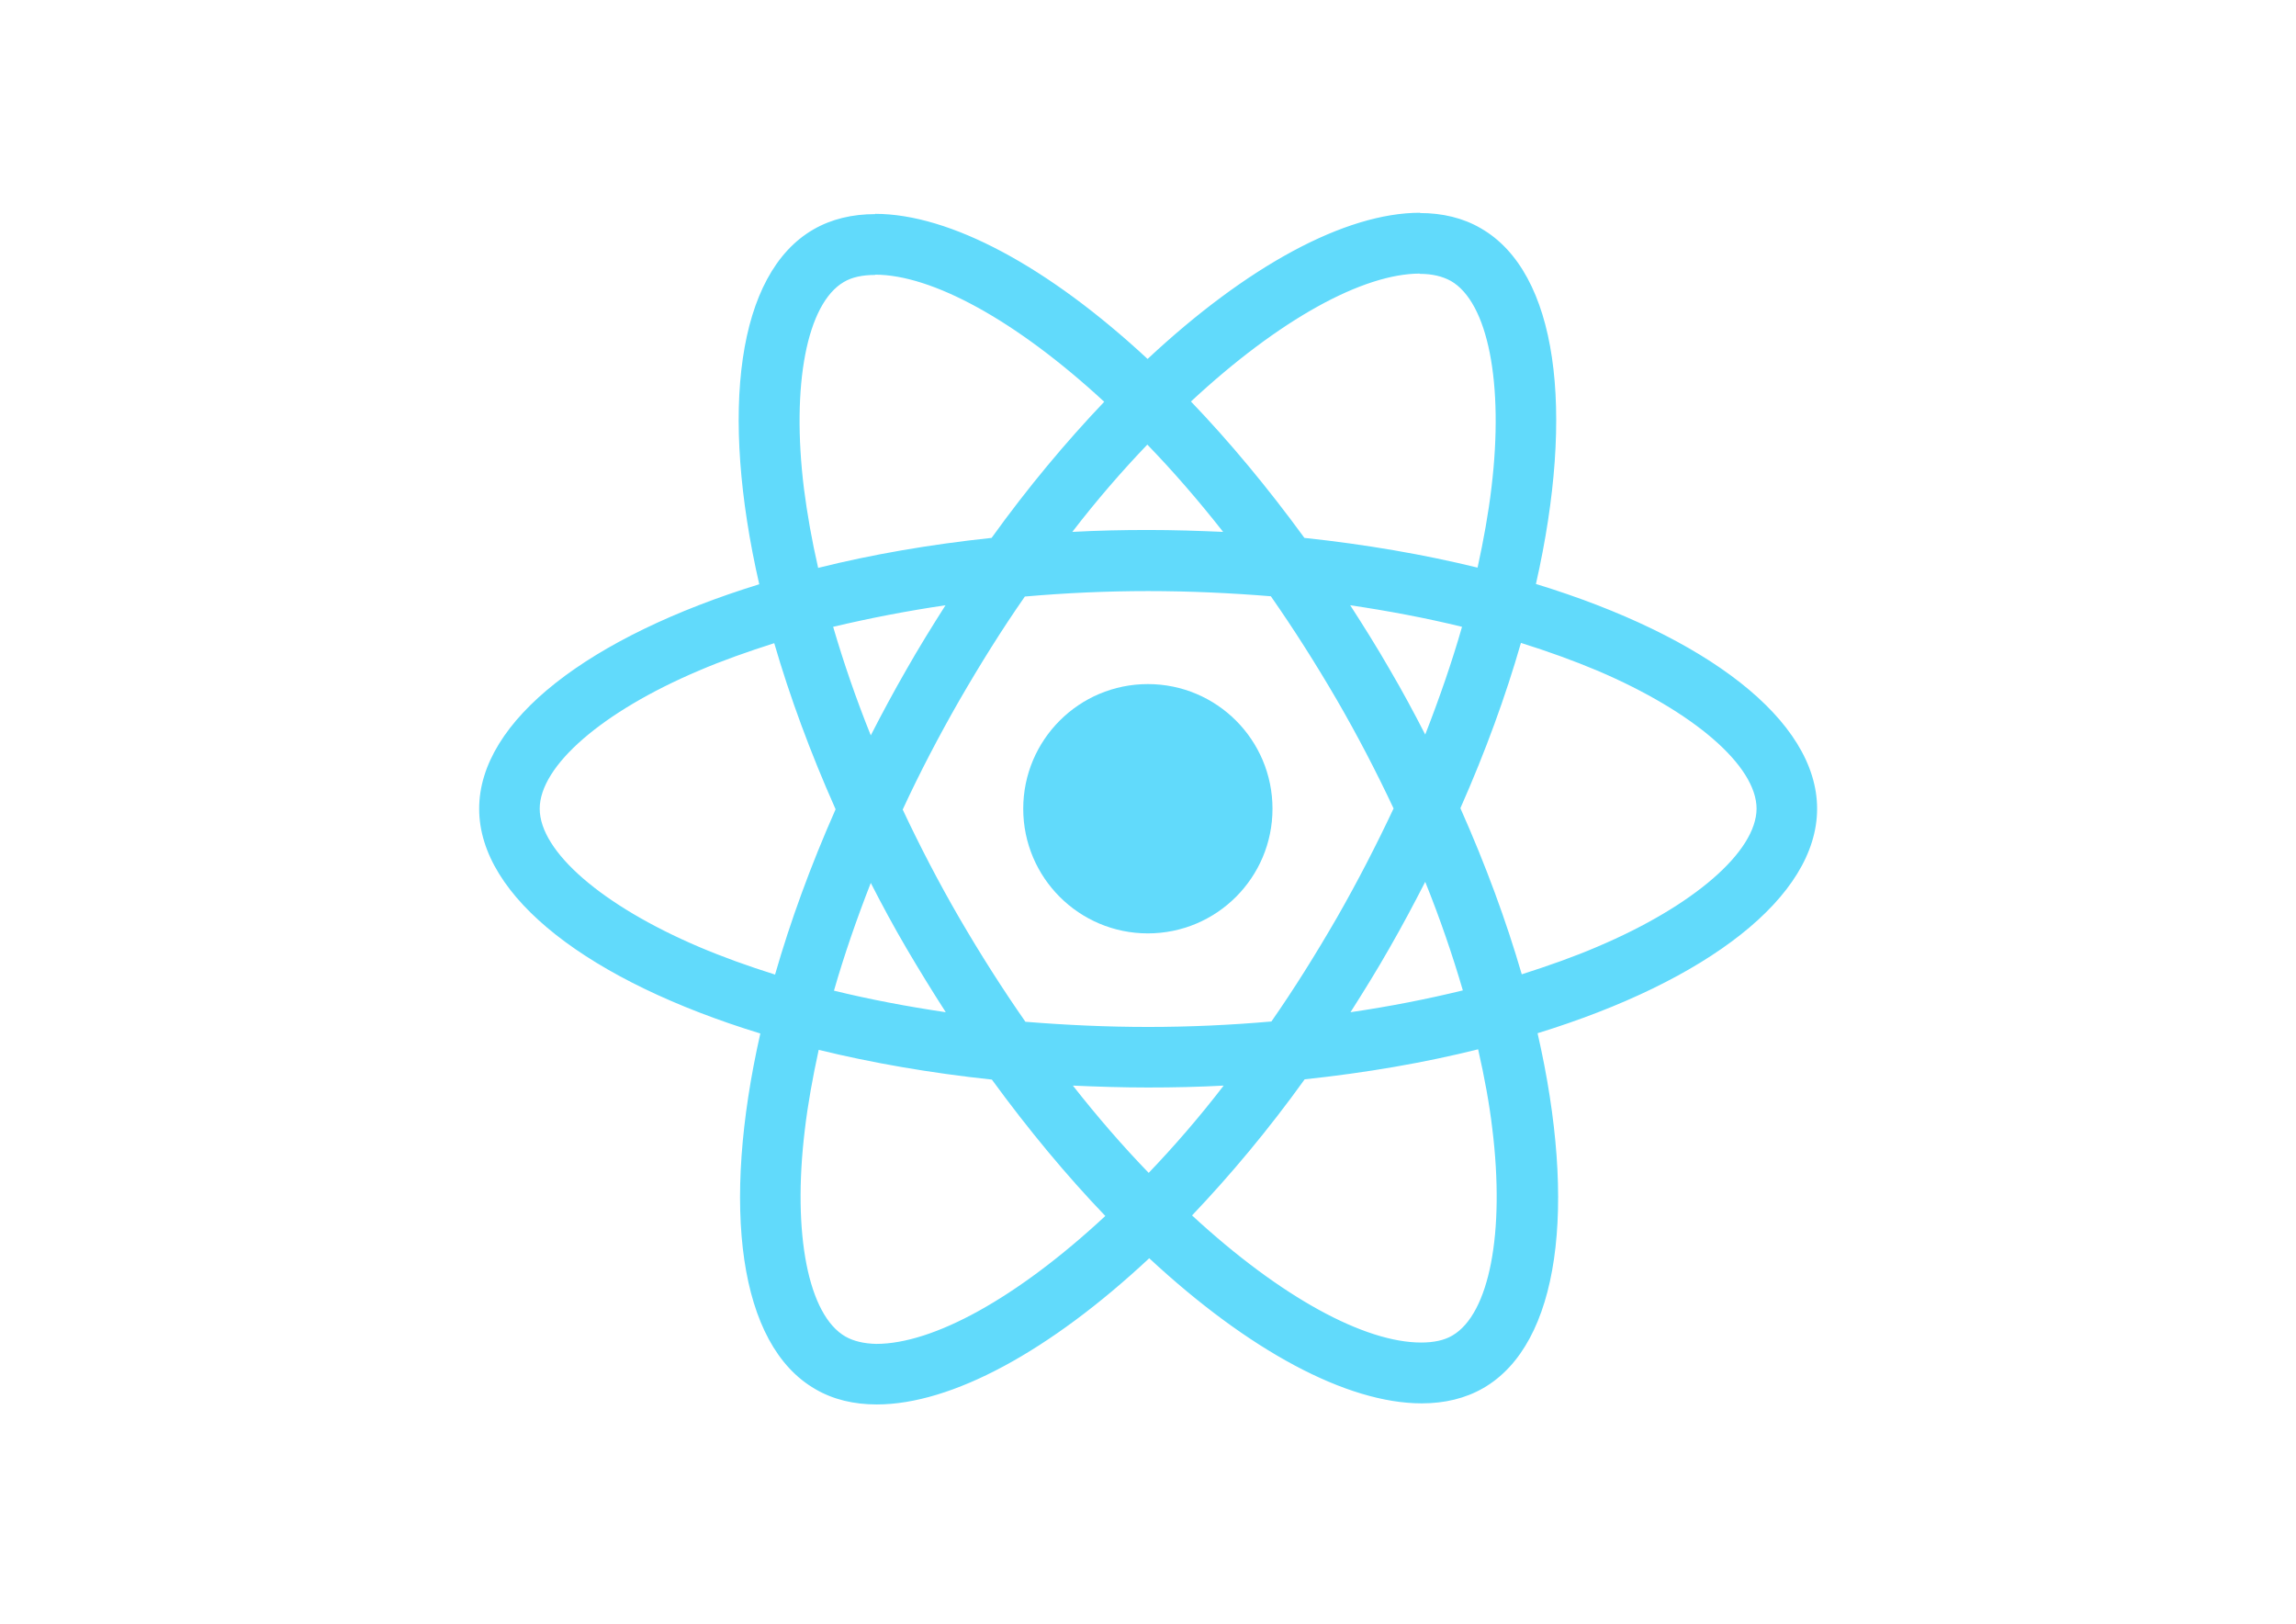
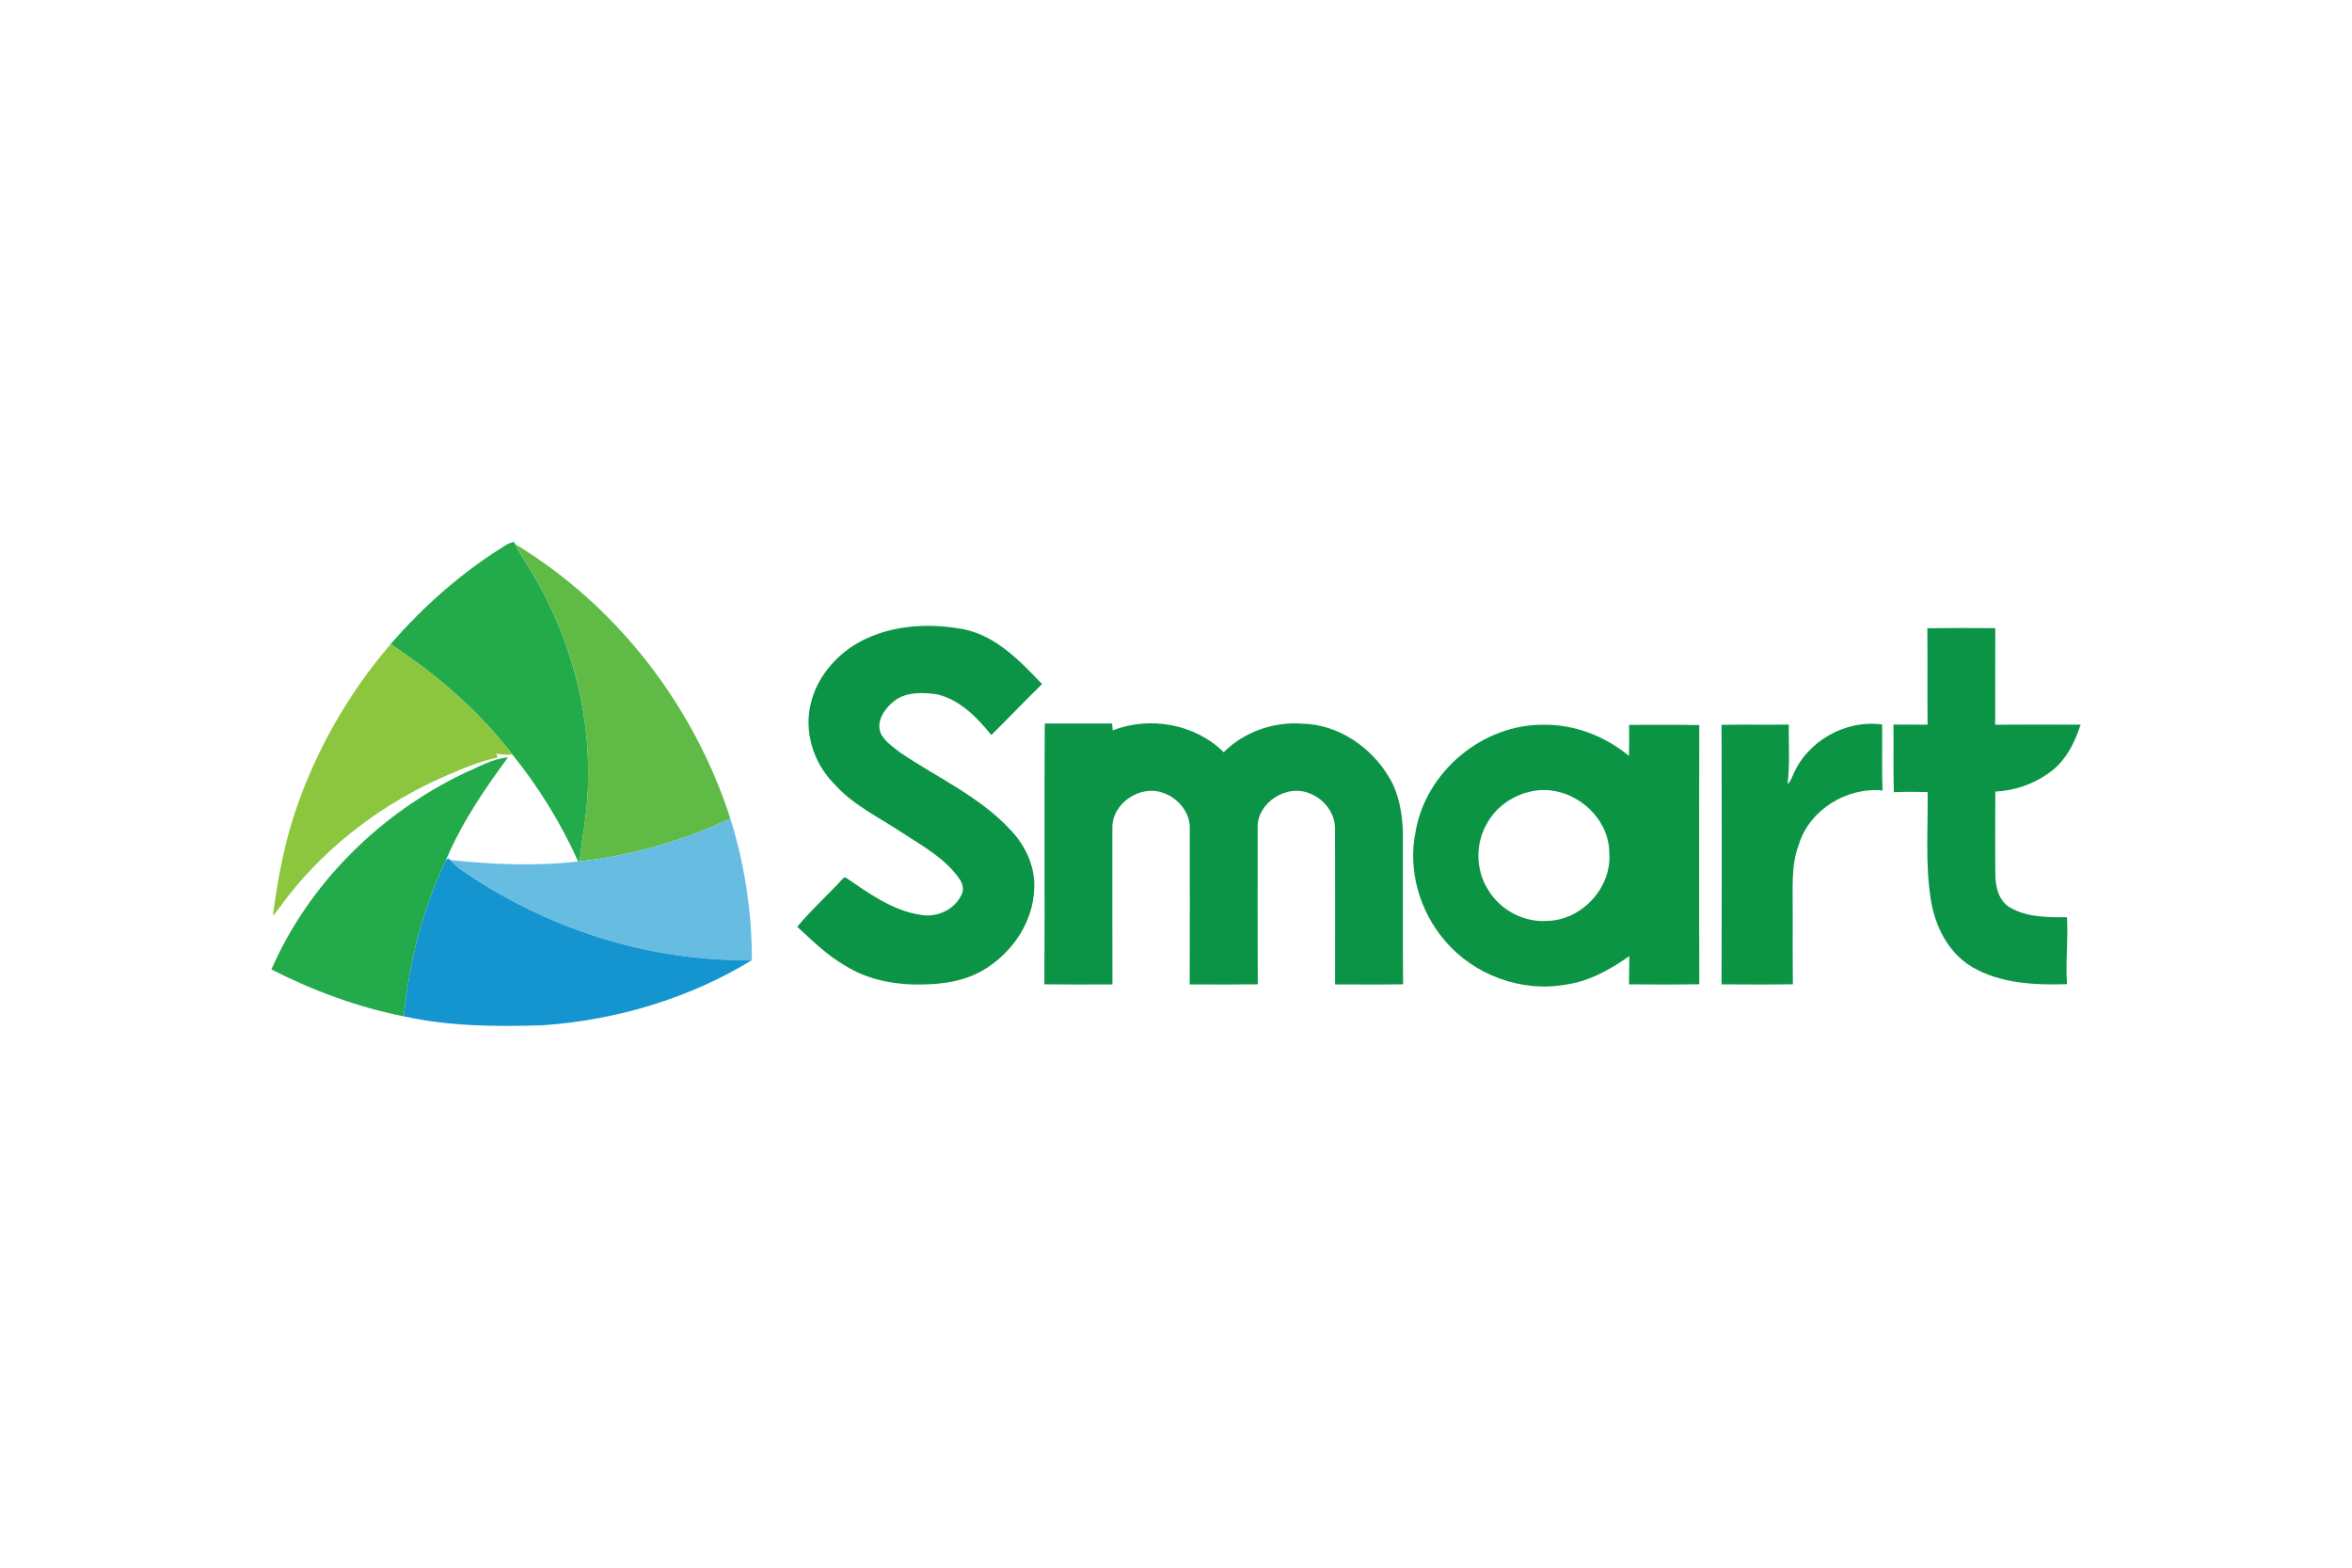
- <svg xmlns="http://www.w3.org/2000/svg" viewBox="0 0 841.9 595.3">
-   <g fill="#61DAFB">
-     <path d="M666.3 296.5c0-32.5-40.7-63.3-103.1-82.4 14.4-63.6 8-114.2-20.2-130.4-6.5-3.8-14.1-5.6-22.4-5.6v22.3c4.6 0 8.3.9 11.4 2.6 13.6 7.8 19.5 37.5 14.9 75.7-1.1 9.4-2.9 19.3-5.1 29.4-19.6-4.8-41-8.5-63.5-10.9-13.5-18.5-27.5-35.3-41.6-50 32.6-30.3 63.2-46.9 84-46.9V78c-27.5 0-63.5 19.6-99.9 53.6-36.4-33.8-72.4-53.2-99.9-53.2v22.3c20.7 0 51.4 16.5 84 46.6-14 14.7-28 31.4-41.3 49.9-22.6 2.4-44 6.1-63.6 11-2.3-10-4-19.7-5.2-29-4.7-38.2 1.1-67.9 14.6-75.8 3-1.8 6.9-2.6 11.5-2.6V78.5c-8.4 0-16 1.8-22.6 5.6-28.1 16.2-34.4 66.7-19.9 130.1-62.2 19.2-102.7 49.9-102.7 82.3 0 32.5 40.7 63.3 103.1 82.4-14.4 63.6-8 114.2 20.2 130.4 6.5 3.8 14.1 5.6 22.5 5.6 27.5 0 63.5-19.6 99.9-53.6 36.4 33.8 72.4 53.2 99.9 53.2 8.4 0 16-1.8 22.6-5.6 28.1-16.2 34.4-66.7 19.9-130.1 62-19.1 102.5-49.9 102.5-82.3zm-130.2-66.7c-3.7 12.9-8.3 26.2-13.5 39.5-4.1-8-8.4-16-13.1-24-4.6-8-9.5-15.8-14.4-23.4 14.2 2.1 27.9 4.7 41 7.9zm-45.8 106.5c-7.8 13.5-15.8 26.3-24.1 38.2-14.9 1.3-30 2-45.2 2-15.1 0-30.2-.7-45-1.9-8.3-11.9-16.4-24.6-24.2-38-7.6-13.1-14.5-26.4-20.8-39.8 6.2-13.4 13.2-26.8 20.7-39.9 7.8-13.5 15.8-26.3 24.1-38.2 14.9-1.3 30-2 45.2-2 15.1 0 30.2.7 45 1.9 8.3 11.9 16.4 24.6 24.2 38 7.6 13.1 14.5 26.4 20.8 39.8-6.3 13.4-13.2 26.8-20.7 39.9zm32.3-13c5.4 13.4 10 26.8 13.8 39.8-13.1 3.2-26.9 5.9-41.2 8 4.9-7.7 9.8-15.6 14.4-23.7 4.6-8 8.9-16.1 13-24.1zM421.2 430c-9.3-9.6-18.6-20.3-27.8-32 9 .4 18.2.7 27.5.7 9.4 0 18.7-.2 27.8-.7-9 11.7-18.3 22.4-27.5 32zm-74.4-58.9c-14.2-2.1-27.9-4.7-41-7.9 3.7-12.9 8.3-26.2 13.5-39.5 4.1 8 8.4 16 13.1 24 4.7 8 9.5 15.8 14.4 23.4zM420.7 163c9.3 9.6 18.6 20.3 27.8 32-9-.4-18.2-.7-27.5-.7-9.4 0-18.7.2-27.8.7 9-11.7 18.3-22.4 27.5-32zm-74 58.9c-4.9 7.7-9.8 15.6-14.4 23.7-4.6 8-8.9 16-13 24-5.4-13.4-10-26.8-13.8-39.8 13.1-3.1 26.9-5.8 41.2-7.9zm-90.5 125.2c-35.4-15.1-58.3-34.9-58.3-50.6 0-15.7 22.9-35.6 58.3-50.6 8.6-3.7 18-7 27.7-10.1 5.7 19.6 13.2 40 22.5 60.9-9.2 20.8-16.6 41.1-22.2 60.6-9.9-3.1-19.3-6.5-28-10.2zM310 490c-13.6-7.8-19.5-37.5-14.9-75.7 1.1-9.4 2.9-19.3 5.1-29.4 19.6 4.8 41 8.5 63.5 10.9 13.5 18.5 27.5 35.3 41.6 50-32.6 30.3-63.2 46.9-84 46.9-4.5-.1-8.3-1-11.3-2.7zm237.2-76.2c4.7 38.2-1.1 67.9-14.6 75.8-3 1.8-6.9 2.6-11.5 2.6-20.7 0-51.4-16.5-84-46.6 14-14.7 28-31.4 41.3-49.9 22.6-2.4 44-6.1 63.6-11 2.3 10.1 4.1 19.8 5.2 29.1zm38.5-66.7c-8.6 3.7-18 7-27.7 10.1-5.7-19.6-13.2-40-22.5-60.9 9.2-20.8 16.6-41.1 22.2-60.6 9.9 3.1 19.3 6.5 28.1 10.2 35.4 15.1 58.3 34.9 58.3 50.6-.1 15.7-23 35.6-58.4 50.6zM320.8 78.4z" />
-     <circle cx="420.9" cy="296.5" r="45.7" />
-     <path d="M520.5 78.1z" />
+ <svg xmlns="http://www.w3.org/2000/svg" height="800" width="1200" viewBox="-89.758 -40.04 777.907 240.238">
+   <g fill="#23aa4a">
+     <path d="M77.99.83c.72-.35 1.47-.62 2.24-.83l.4.78c1.73 3.63 4.13 6.88 6.15 10.35 11.92 20.44 18.6 44.12 17.93 67.84.14 9.01-1.84 17.84-2.78 26.75l-.46.04c-5.7-12.65-13.03-24.6-21.77-35.38-11.1-14.46-25.06-26.54-40.28-36.5C50.53 21.03 63.48 9.71 77.99.83z" />
+     <path d="M63.82 76.52c4.72-1.99 9.24-4.74 14.45-5.2-7.91 10.7-15.48 21.86-20.61 34.19-7.71 16.12-12.14 33.72-13.87 51.48-15.26-3.02-29.94-8.48-43.79-15.51 12.43-28.47 35.92-51.59 63.82-64.96z" />
  </g>
+   <path d="M80.63.78c33.64 20.35 59.15 53.43 71.18 90.8-15.74 7.33-32.62 12.2-49.88 14.14.94-8.91 2.92-17.74 2.78-26.75.67-23.72-6.01-47.4-17.93-67.84-2.02-3.47-4.42-6.72-6.15-10.35z" fill="#60bb46" />
+   <path d="M192.41 34.4c10.76-6.81 24.27-7.76 36.53-5.47 10.79 2.2 18.66 10.51 25.96 18.14-5.69 5.54-11.13 11.31-16.8 16.86-4.68-5.86-10.39-11.66-17.93-13.47-5.01-.69-10.9-.89-14.87 2.8-2.84 2.46-5.32 6.42-3.7 10.25 1.44 2.71 4.12 4.44 6.47 6.29 12.31 8.3 26.3 14.54 36.49 25.63 4.95 5.18 8.17 12.25 7.73 19.51-.4 10.55-6.77 20.24-15.48 25.91-6.36 4.28-14.25 5.57-21.78 5.6-8.76.18-17.77-1.54-25.27-6.23-5.94-3.43-10.84-8.24-15.84-12.86 4.76-5.71 10.34-10.72 15.36-16.21l.64-.09c7.71 5.25 15.64 11.08 25.13 12.4 5.3.86 11.05-1.88 13.28-6.84.93-1.95.06-4.12-1.18-5.69-4.74-6.47-11.94-10.38-18.52-14.69-7.73-5.15-16.41-9.2-22.63-16.31-6.83-6.91-10.02-17.43-7.48-26.9 1.95-7.73 7.29-14.32 13.89-18.63zm63.38 25.72c7.43.02 14.85 0 22.28.01.05.57.14 1.71.19 2.27 12.25-4.81 27.3-2.16 36.71 7.22 6.77-6.75 16.5-10.17 26.01-9.45 11.95.25 22.92 7.81 28.83 17.97 3.16 5.36 4.2 11.63 4.43 17.77.05 16.82-.07 33.65.06 50.48-7.49.13-14.99.03-22.49.05 0-17.18.05-34.36-.02-51.54.02-5.04-3.49-9.68-8.09-11.53-7.71-3.54-18 2.96-17.49 11.57-.01 17.16-.06 34.31.03 51.46-7.51.1-15.01.05-22.52.03.08-17.15.03-34.3.03-51.45.23-5.39-3.88-10.24-8.83-11.92-7.67-2.84-17.11 3.63-16.77 11.88 0 17.17-.03 34.33.02 51.49-7.5.02-15.01.07-22.51-.03.18-28.76-.08-57.52.13-86.28z" fill="#0b9445" />
+   <path d="M547.69 28.6c7.49-.1 14.99-.07 22.48-.02-.05 10.65 0 21.29-.03 31.94 9.41-.07 18.83-.05 28.25-.02-1.98 6.21-5.15 12.39-10.69 16.13-5.09 3.64-11.28 5.7-17.52 6.01-.03 9.1-.09 18.21.01 27.31.01 4.09 1.02 8.7 4.77 10.99 5.67 3.32 12.54 3.31 18.92 3.26.43 7.36-.5 14.76.01 22.14-10.67.35-22.02-.17-31.45-5.71-7.95-4.74-12.32-13.69-13.65-22.59-1.79-11.66-.85-23.5-1-35.24-3.73-.11-7.46-.11-11.18.03-.23-7.45-.01-14.9-.12-22.35 3.76 0 7.52 0 11.29.01-.12-10.63.04-21.26-.09-31.89z" fill="#0c9446" />
+   <path d="M7.64 90.04c6.79-20.56 17.7-39.72 31.78-56.16 15.22 9.96 29.18 22.04 40.28 36.5-1.79.21-3.57-.11-5.35-.23l.56 1.2c-6.03 1.21-11.69 3.72-17.33 6.12-20.08 8.74-38.17 22.19-51.78 39.4-1.81 2.27-3.37 4.74-5.33 6.9 1.52-11.4 3.57-22.78 7.17-33.73z" fill="#8cc63f" />
+   <path d="M503.25 77.21c4.69-11.27 17.4-18.43 29.5-16.77.09 7.28-.15 14.56.13 21.83-11.81-1.16-24.2 6.38-27.69 17.9-2.65 6.98-1.95 14.52-2.02 21.81.03 8.13-.06 16.27.06 24.4-7.87.13-15.74.08-23.6.03.09-28.61.09-57.23 0-85.84 7.41-.15 14.82.01 22.23-.09-.05 6.55.39 13.13-.39 19.66.92-.74 1.3-1.89 1.78-2.93zm-124.8 18.64c3.4-19.9 22.34-35.65 42.54-35.31 10.2-.1 20.19 3.84 28.02 10.29.08-3.42.08-6.83.04-10.25 7.73-.01 15.47-.09 23.21.05-.05 28.58-.09 57.16.02 85.74-7.76.15-15.51.08-23.27.04l.12-9.35c-6.32 4.48-13.31 8.36-21.09 9.45-14.67 2.6-30.43-3.23-39.98-14.63-8.36-9.76-12.25-23.39-9.61-36.03m38.01-13.22c-5.74 1.27-11.03 4.81-14.03 9.91-4.34 6.8-4.28 16.08.14 22.82 4 6.52 11.69 10.6 19.35 10.06 11.46-.18 21.46-11 20.59-22.47-.07-12.92-13.53-23.25-26.05-20.32z" fill="#0b9444" />
+   <path d="M101.93 105.72c17.26-1.94 34.14-6.81 49.88-14.14 4.72 15.14 7.14 30.96 7.11 46.82-34.24.53-68.31-10.52-96.36-30.02-1.26-.92-2.36-2.03-3.47-3.11 14.05 1.49 28.3 2.12 42.38.49l.46-.04z" fill="#66bce1" />
+   <path d="M43.79 156.99c1.73-17.76 6.16-35.36 13.87-51.48l.82-.84.61.6c1.11 1.08 2.21 2.19 3.47 3.11 28.05 19.5 62.12 30.55 96.36 30.02-20.75 12.71-44.75 19.79-68.96 21.54-15.44.49-31.01.41-46.17-2.95z" fill="#1595d0" />
</svg>
